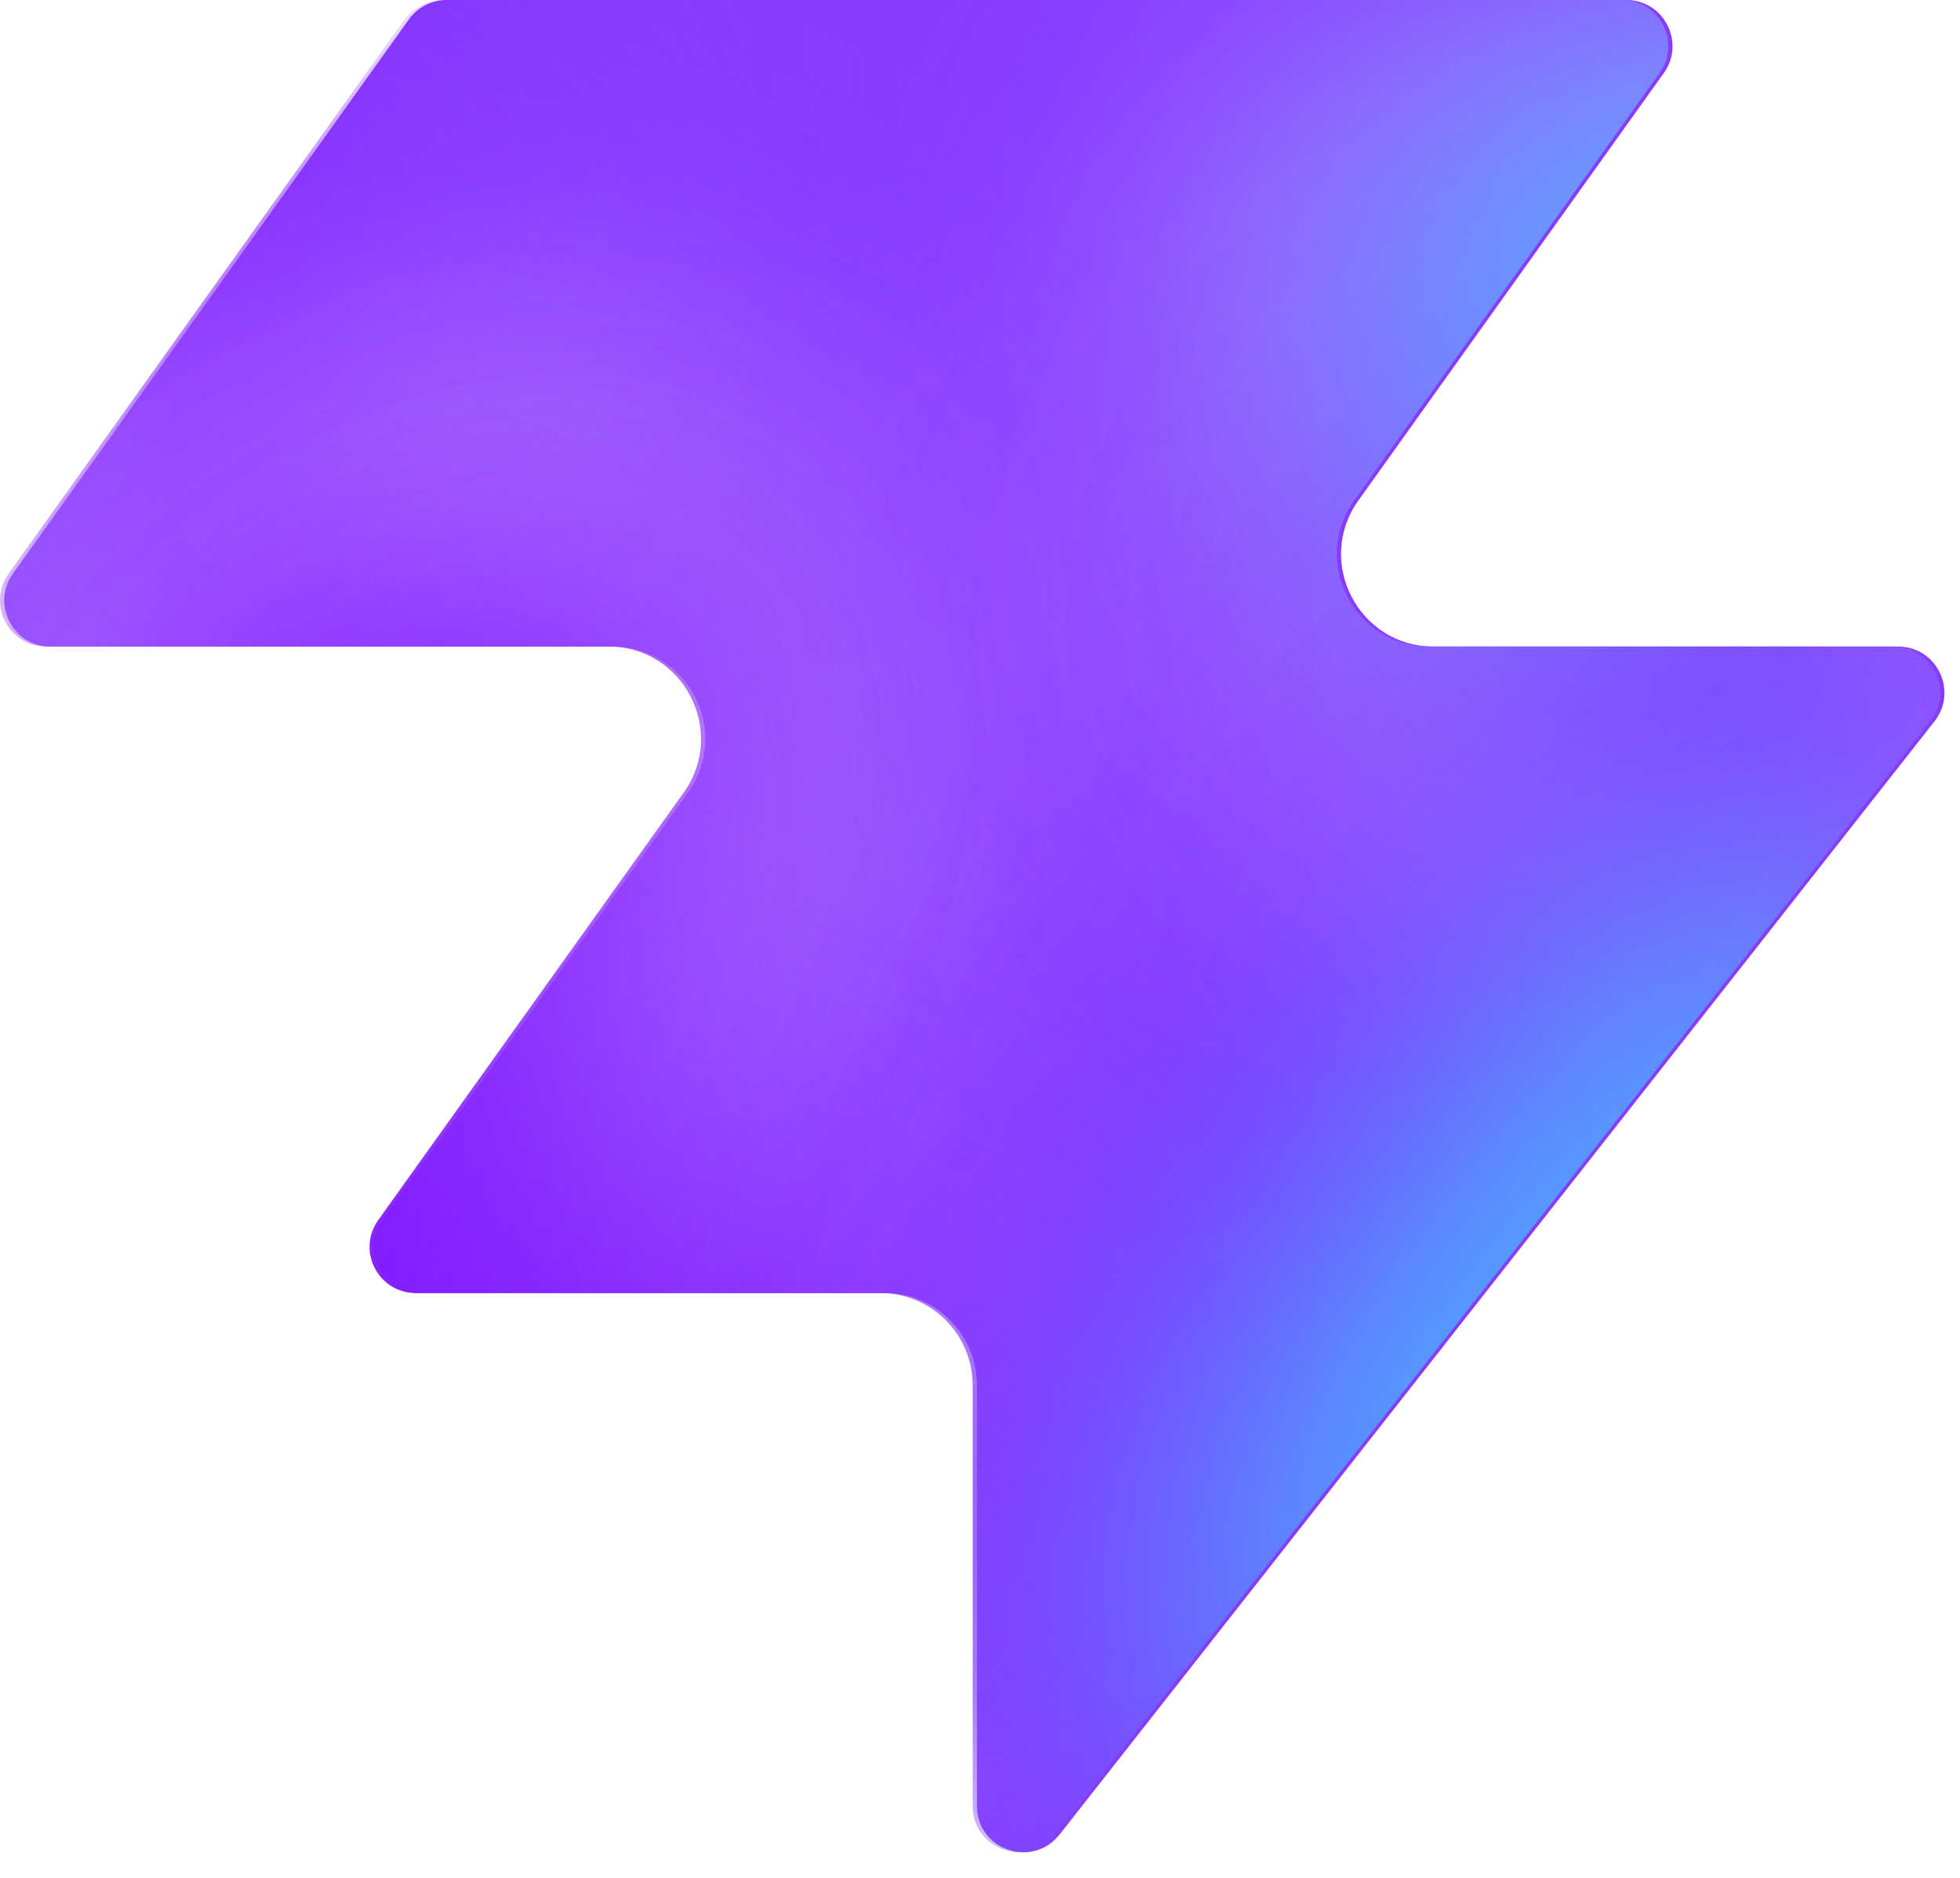
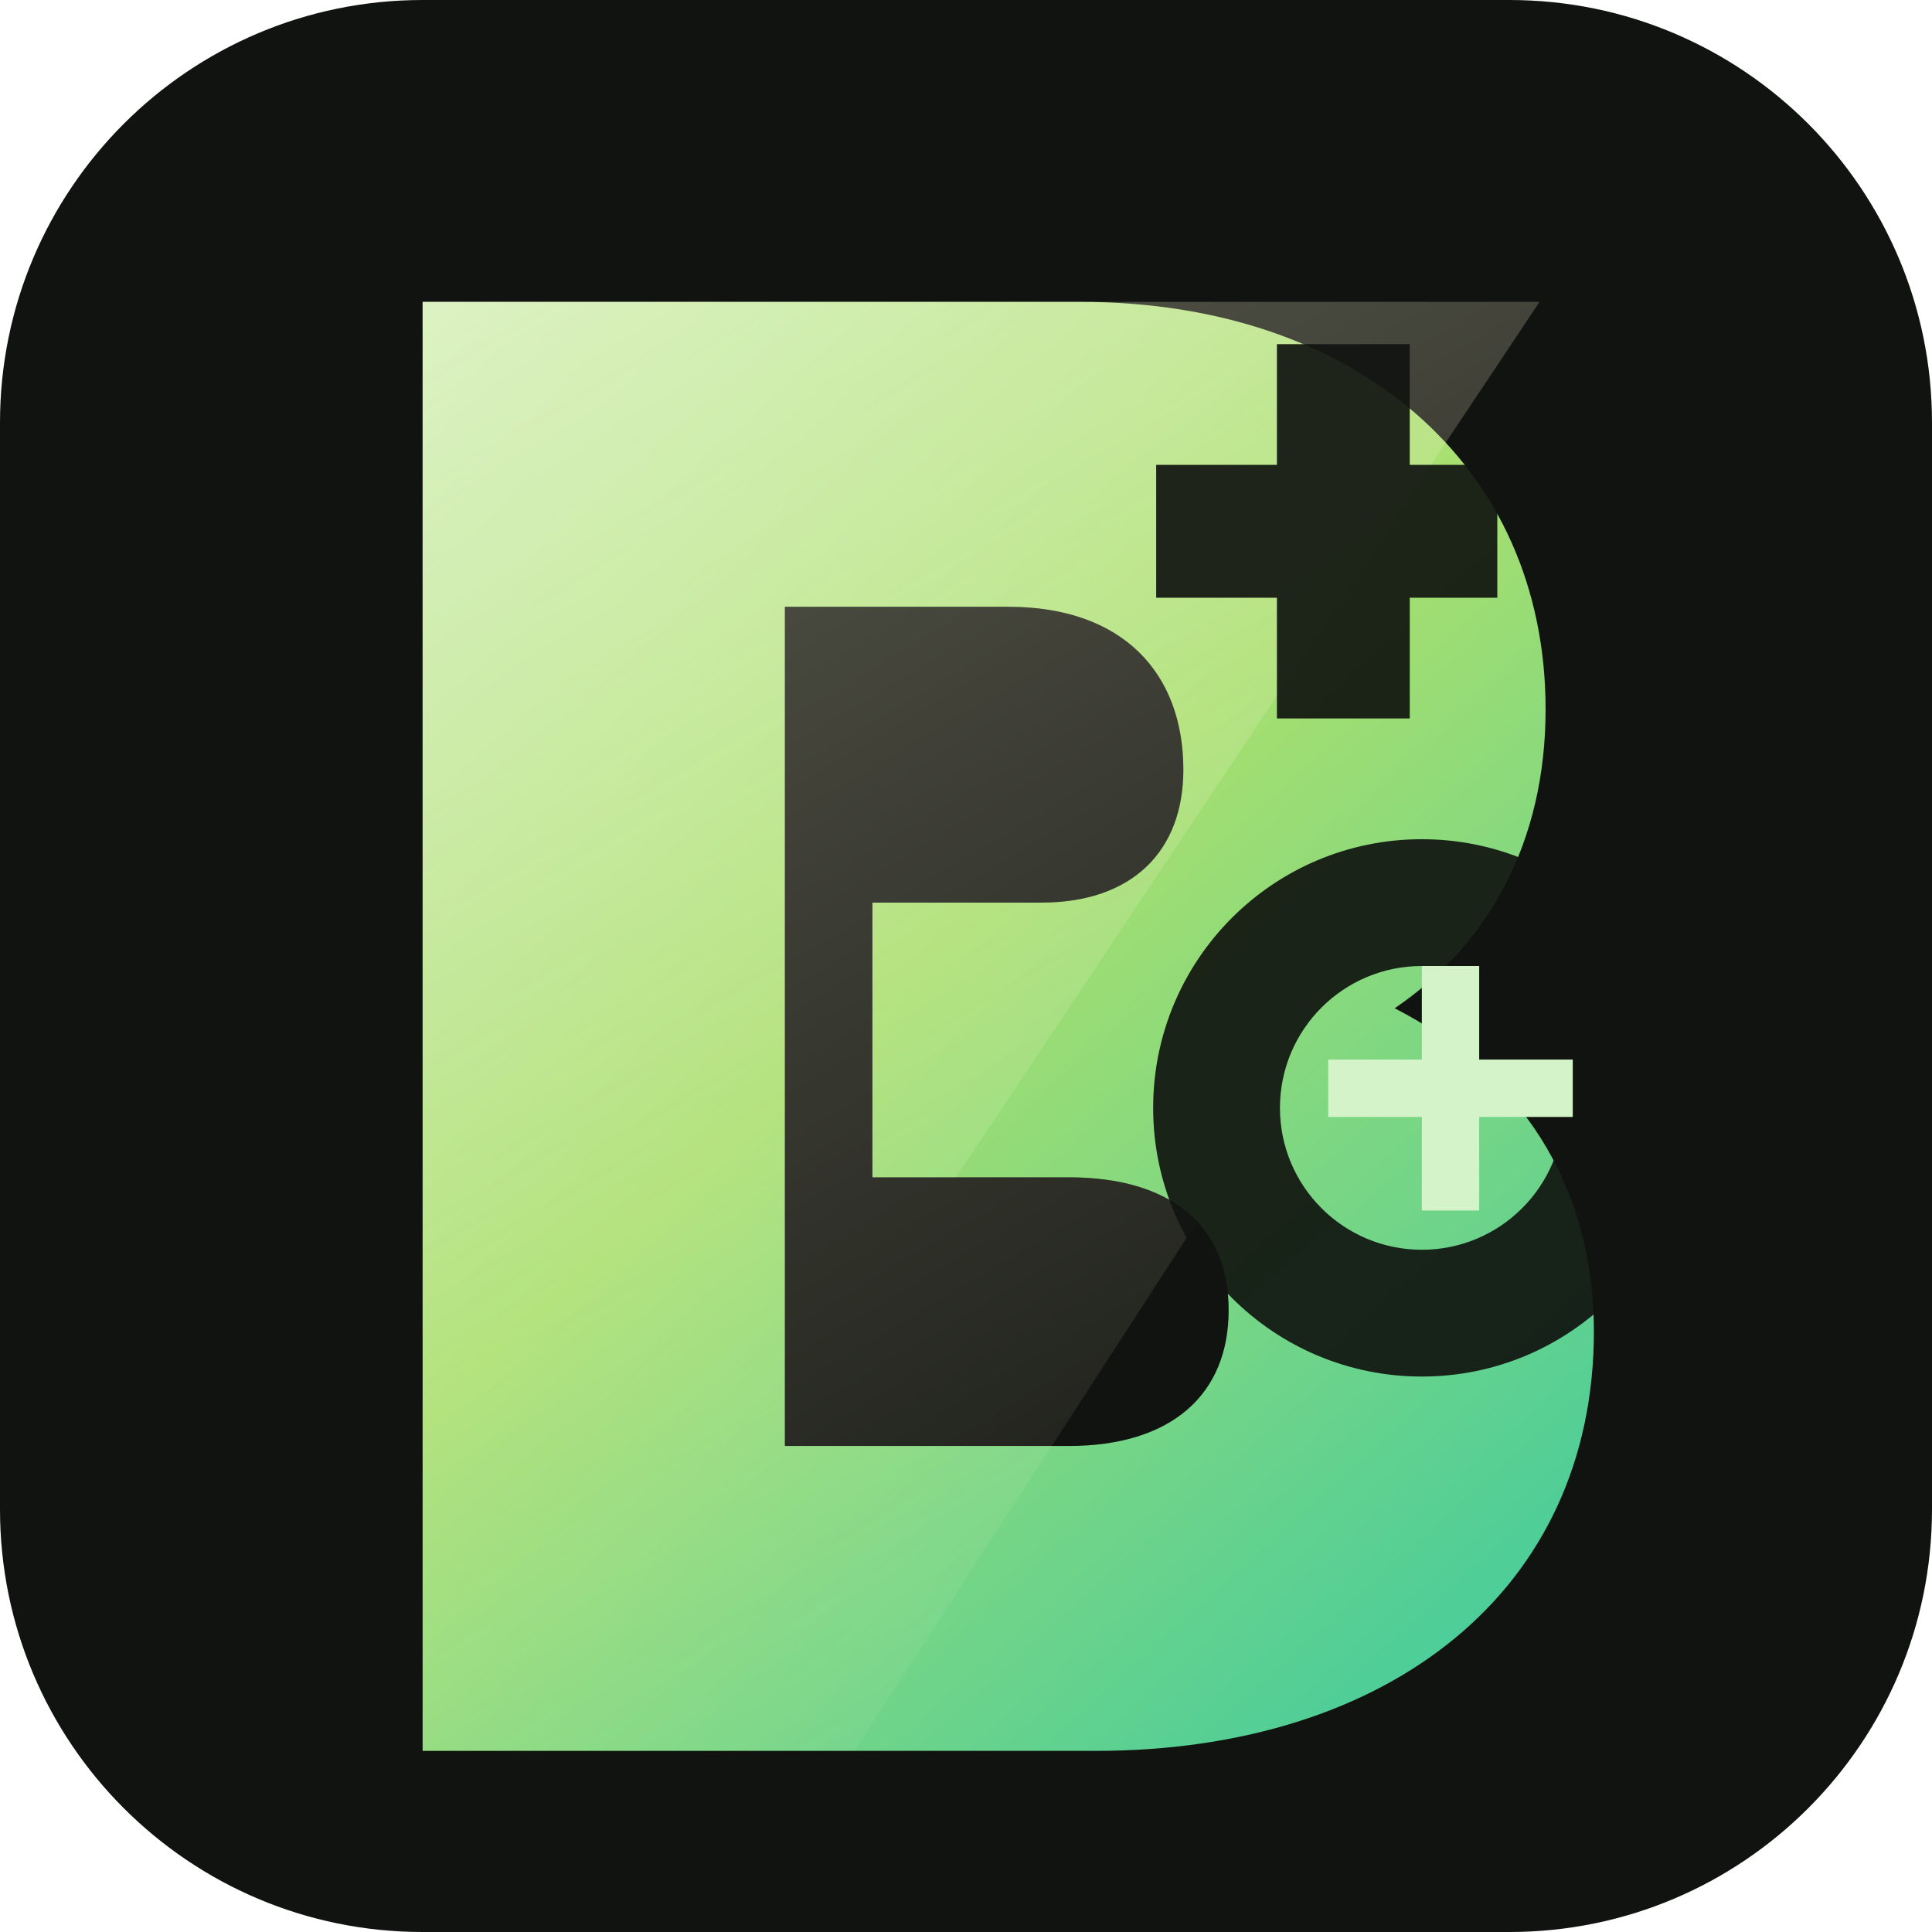
- <svg xmlns="http://www.w3.org/2000/svg" width="48" height="46" fill="none" viewBox="0 0 48 46">
-   <path fill="#863bff" d="M25.946 44.938c-.664.845-2.021.375-2.021-.698V33.937a2.26 2.26 0 0 0-2.262-2.262H10.287c-.92 0-1.456-1.04-.92-1.788l7.48-10.471c1.07-1.497 0-3.578-1.842-3.578H1.237c-.92 0-1.456-1.04-.92-1.788L10.013.474c.214-.297.556-.474.92-.474h28.894c.92 0 1.456 1.04.92 1.788l-7.48 10.471c-1.07 1.498 0 3.579 1.842 3.579h11.377c.943 0 1.473 1.088.89 1.83L25.947 44.94z" style="fill:#863bff;fill:color(display-p3 .525 .23 1);fill-opacity:1" />
-   <mask id="a" width="48" height="46" x="0" y="0" maskUnits="userSpaceOnUse" style="mask-type:alpha">
-     <path fill="#000" d="M25.842 44.938c-.664.844-2.021.375-2.021-.698V33.937a2.26 2.26 0 0 0-2.262-2.262H10.183c-.92 0-1.456-1.04-.92-1.788l7.48-10.471c1.07-1.498 0-3.579-1.842-3.579H1.133c-.92 0-1.456-1.04-.92-1.787L9.91.473c.214-.297.556-.474.92-.474h28.894c.92 0 1.456 1.04.92 1.788l-7.48 10.471c-1.07 1.498 0 3.578 1.842 3.578h11.377c.943 0 1.473 1.088.89 1.832L25.843 44.94z" style="fill:#000;fill-opacity:1" />
-   </mask>
-   <g mask="url(#a)">
-     <g filter="url(#b)">
-       <ellipse cx="5.508" cy="14.704" fill="#ede6ff" rx="5.508" ry="14.704" style="fill:#ede6ff;fill:color(display-p3 .927 .903 1);fill-opacity:1" transform="matrix(.00324 1 1 -.00324 -4.47 31.516)" />
-     </g>
-     <g filter="url(#c)">
-       <ellipse cx="10.399" cy="29.851" fill="#ede6ff" rx="10.399" ry="29.851" style="fill:#ede6ff;fill:color(display-p3 .927 .903 1);fill-opacity:1" transform="matrix(.00324 1 1 -.00324 -39.328 7.883)" />
-     </g>
-     <g filter="url(#d)">
-       <ellipse cx="5.508" cy="30.487" fill="#7e14ff" rx="5.508" ry="30.487" style="fill:#7e14ff;fill:color(display-p3 .492 .077 1);fill-opacity:1" transform="rotate(89.814 -25.913 -14.639)scale(1 -1)" />
-     </g>
-     <g filter="url(#e)">
-       <ellipse cx="5.508" cy="30.599" fill="#7e14ff" rx="5.508" ry="30.599" style="fill:#7e14ff;fill:color(display-p3 .492 .077 1);fill-opacity:1" transform="rotate(89.814 -32.644 -3.334)scale(1 -1)" />
-     </g>
-     <g filter="url(#f)">
-       <ellipse cx="5.508" cy="30.599" fill="#7e14ff" rx="5.508" ry="30.599" style="fill:#7e14ff;fill:color(display-p3 .492 .077 1);fill-opacity:1" transform="matrix(.00324 1 1 -.00324 -34.34 30.47)" />
-     </g>
-     <g filter="url(#g)">
-       <ellipse cx="14.072" cy="22.078" fill="#ede6ff" rx="14.072" ry="22.078" style="fill:#ede6ff;fill:color(display-p3 .927 .903 1);fill-opacity:1" transform="rotate(93.35 24.506 48.493)scale(-1 1)" />
-     </g>
-     <g filter="url(#h)">
-       <ellipse cx="3.47" cy="21.501" fill="#7e14ff" rx="3.47" ry="21.501" style="fill:#7e14ff;fill:color(display-p3 .492 .077 1);fill-opacity:1" transform="rotate(89.009 28.708 47.59)scale(-1 1)" />
-     </g>
-     <g filter="url(#i)">
-       <ellipse cx="3.47" cy="21.501" fill="#7e14ff" rx="3.47" ry="21.501" style="fill:#7e14ff;fill:color(display-p3 .492 .077 1);fill-opacity:1" transform="rotate(89.009 28.708 47.59)scale(-1 1)" />
-     </g>
-     <g filter="url(#j)">
-       <ellipse cx=".387" cy="8.972" fill="#7e14ff" rx="4.407" ry="29.108" style="fill:#7e14ff;fill:color(display-p3 .492 .077 1);fill-opacity:1" transform="rotate(39.51 .387 8.972)" />
-     </g>
-     <g filter="url(#k)">
-       <ellipse cx="47.523" cy="-6.092" fill="#7e14ff" rx="4.407" ry="29.108" style="fill:#7e14ff;fill:color(display-p3 .492 .077 1);fill-opacity:1" transform="rotate(37.892 47.523 -6.092)" />
-     </g>
-     <g filter="url(#l)">
-       <ellipse cx="41.412" cy="6.333" fill="#47bfff" rx="5.971" ry="9.665" style="fill:#47bfff;fill:color(display-p3 .28 .748 1);fill-opacity:1" transform="rotate(37.892 41.412 6.333)" />
-     </g>
-     <g filter="url(#m)">
-       <ellipse cx="-1.879" cy="38.332" fill="#7e14ff" rx="4.407" ry="29.108" style="fill:#7e14ff;fill:color(display-p3 .492 .077 1);fill-opacity:1" transform="rotate(37.892 -1.88 38.332)" />
-     </g>
-     <g filter="url(#n)">
-       <ellipse cx="-1.879" cy="38.332" fill="#7e14ff" rx="4.407" ry="29.108" style="fill:#7e14ff;fill:color(display-p3 .492 .077 1);fill-opacity:1" transform="rotate(37.892 -1.88 38.332)" />
-     </g>
-     <g filter="url(#o)">
-       <ellipse cx="35.651" cy="29.907" fill="#7e14ff" rx="4.407" ry="29.108" style="fill:#7e14ff;fill:color(display-p3 .492 .077 1);fill-opacity:1" transform="rotate(37.892 35.651 29.907)" />
-     </g>
-     <g filter="url(#p)">
-       <ellipse cx="38.418" cy="32.4" fill="#47bfff" rx="5.971" ry="15.297" style="fill:#47bfff;fill:color(display-p3 .28 .748 1);fill-opacity:1" transform="rotate(37.892 38.418 32.4)" />
-     </g>
-   </g>
+ <svg xmlns="http://www.w3.org/2000/svg" viewBox="0 0 64 64" role="img" aria-label="Duong Bao Dat logo">
  <defs>
-     <filter id="b" width="60.045" height="41.654" x="-19.77" y="16.149" color-interpolation-filters="sRGB" filterUnits="userSpaceOnUse">
-       <feFlood flood-opacity="0" result="BackgroundImageFix" />
-       <feBlend in="SourceGraphic" in2="BackgroundImageFix" result="shape" />
-       <feGaussianBlur result="effect1_foregroundBlur_2002_17158" stdDeviation="7.659" />
-     </filter>
-     <filter id="c" width="90.34" height="51.437" x="-54.613" y="-7.533" color-interpolation-filters="sRGB" filterUnits="userSpaceOnUse">
-       <feFlood flood-opacity="0" result="BackgroundImageFix" />
-       <feBlend in="SourceGraphic" in2="BackgroundImageFix" result="shape" />
-       <feGaussianBlur result="effect1_foregroundBlur_2002_17158" stdDeviation="7.659" />
-     </filter>
-     <filter id="d" width="79.355" height="29.4" x="-49.64" y="2.03" color-interpolation-filters="sRGB" filterUnits="userSpaceOnUse">
-       <feFlood flood-opacity="0" result="BackgroundImageFix" />
-       <feBlend in="SourceGraphic" in2="BackgroundImageFix" result="shape" />
-       <feGaussianBlur result="effect1_foregroundBlur_2002_17158" stdDeviation="4.596" />
-     </filter>
-     <filter id="e" width="79.579" height="29.4" x="-45.045" y="20.029" color-interpolation-filters="sRGB" filterUnits="userSpaceOnUse">
-       <feFlood flood-opacity="0" result="BackgroundImageFix" />
-       <feBlend in="SourceGraphic" in2="BackgroundImageFix" result="shape" />
-       <feGaussianBlur result="effect1_foregroundBlur_2002_17158" stdDeviation="4.596" />
-     </filter>
-     <filter id="f" width="79.579" height="29.4" x="-43.513" y="21.178" color-interpolation-filters="sRGB" filterUnits="userSpaceOnUse">
-       <feFlood flood-opacity="0" result="BackgroundImageFix" />
-       <feBlend in="SourceGraphic" in2="BackgroundImageFix" result="shape" />
-       <feGaussianBlur result="effect1_foregroundBlur_2002_17158" stdDeviation="4.596" />
-     </filter>
-     <filter id="g" width="74.749" height="58.852" x="15.756" y="-17.901" color-interpolation-filters="sRGB" filterUnits="userSpaceOnUse">
-       <feFlood flood-opacity="0" result="BackgroundImageFix" />
-       <feBlend in="SourceGraphic" in2="BackgroundImageFix" result="shape" />
-       <feGaussianBlur result="effect1_foregroundBlur_2002_17158" stdDeviation="7.659" />
-     </filter>
-     <filter id="h" width="61.377" height="25.362" x="23.548" y="2.284" color-interpolation-filters="sRGB" filterUnits="userSpaceOnUse">
-       <feFlood flood-opacity="0" result="BackgroundImageFix" />
-       <feBlend in="SourceGraphic" in2="BackgroundImageFix" result="shape" />
-       <feGaussianBlur result="effect1_foregroundBlur_2002_17158" stdDeviation="4.596" />
-     </filter>
-     <filter id="i" width="61.377" height="25.362" x="23.548" y="2.284" color-interpolation-filters="sRGB" filterUnits="userSpaceOnUse">
-       <feFlood flood-opacity="0" result="BackgroundImageFix" />
-       <feBlend in="SourceGraphic" in2="BackgroundImageFix" result="shape" />
-       <feGaussianBlur result="effect1_foregroundBlur_2002_17158" stdDeviation="4.596" />
-     </filter>
-     <filter id="j" width="56.045" height="63.649" x="-27.636" y="-22.853" color-interpolation-filters="sRGB" filterUnits="userSpaceOnUse">
-       <feFlood flood-opacity="0" result="BackgroundImageFix" />
-       <feBlend in="SourceGraphic" in2="BackgroundImageFix" result="shape" />
-       <feGaussianBlur result="effect1_foregroundBlur_2002_17158" stdDeviation="4.596" />
-     </filter>
-     <filter id="k" width="54.814" height="64.646" x="20.116" y="-38.415" color-interpolation-filters="sRGB" filterUnits="userSpaceOnUse">
-       <feFlood flood-opacity="0" result="BackgroundImageFix" />
-       <feBlend in="SourceGraphic" in2="BackgroundImageFix" result="shape" />
-       <feGaussianBlur result="effect1_foregroundBlur_2002_17158" stdDeviation="4.596" />
-     </filter>
-     <filter id="l" width="33.541" height="35.313" x="24.641" y="-11.323" color-interpolation-filters="sRGB" filterUnits="userSpaceOnUse">
-       <feFlood flood-opacity="0" result="BackgroundImageFix" />
-       <feBlend in="SourceGraphic" in2="BackgroundImageFix" result="shape" />
-       <feGaussianBlur result="effect1_foregroundBlur_2002_17158" stdDeviation="4.596" />
-     </filter>
-     <filter id="m" width="54.814" height="64.646" x="-29.286" y="6.009" color-interpolation-filters="sRGB" filterUnits="userSpaceOnUse">
-       <feFlood flood-opacity="0" result="BackgroundImageFix" />
-       <feBlend in="SourceGraphic" in2="BackgroundImageFix" result="shape" />
-       <feGaussianBlur result="effect1_foregroundBlur_2002_17158" stdDeviation="4.596" />
-     </filter>
-     <filter id="n" width="54.814" height="64.646" x="-29.286" y="6.009" color-interpolation-filters="sRGB" filterUnits="userSpaceOnUse">
-       <feFlood flood-opacity="0" result="BackgroundImageFix" />
-       <feBlend in="SourceGraphic" in2="BackgroundImageFix" result="shape" />
-       <feGaussianBlur result="effect1_foregroundBlur_2002_17158" stdDeviation="4.596" />
-     </filter>
-     <filter id="o" width="54.814" height="64.646" x="8.244" y="-2.416" color-interpolation-filters="sRGB" filterUnits="userSpaceOnUse">
-       <feFlood flood-opacity="0" result="BackgroundImageFix" />
-       <feBlend in="SourceGraphic" in2="BackgroundImageFix" result="shape" />
-       <feGaussianBlur result="effect1_foregroundBlur_2002_17158" stdDeviation="4.596" />
-     </filter>
-     <filter id="p" width="39.409" height="43.623" x="18.713" y="10.588" color-interpolation-filters="sRGB" filterUnits="userSpaceOnUse">
-       <feFlood flood-opacity="0" result="BackgroundImageFix" />
-       <feBlend in="SourceGraphic" in2="BackgroundImageFix" result="shape" />
-       <feGaussianBlur result="effect1_foregroundBlur_2002_17158" stdDeviation="4.596" />
-     </filter>
+     <linearGradient id="bg" x1="9" y1="7" x2="55" y2="58" gradientUnits="userSpaceOnUse">
+       <stop offset="0" stop-color="#d4f3c8" />
+       <stop offset="0.48" stop-color="#a7df6f" />
+       <stop offset="1" stop-color="#36c9a3" />
+     </linearGradient>
+     <linearGradient id="shine" x1="18" y1="9" x2="47" y2="58" gradientUnits="userSpaceOnUse">
+       <stop offset="0" stop-color="#fff7d8" stop-opacity="0.9" />
+       <stop offset="1" stop-color="#fff7d8" stop-opacity="0" />
+     </linearGradient>
  </defs>
+   <rect width="64" height="64" rx="14" fill="#10130f" />
+   <path fill="url(#bg)" d="M14 10h21.8c9.1 0 15.4 5.4 15.4 13.5 0 4.4-1.9 7.8-5 9.9 4.1 2.1 6.6 5.8 6.6 10.7C52.8 52.7 46 58 36.3 58H14V10Zm12 10.1v27.8h9.4c3.4 0 5.3-1.7 5.3-4.5s-1.9-4.4-5.3-4.4h-6.5v-9.1h5.6c3 0 4.7-1.7 4.7-4.4 0-3.2-2-5.4-5.8-5.4H26Z" />
+   <path fill="#10130f" d="M26 20.1v27.8h9.4c3.4 0 5.3-1.7 5.3-4.5s-1.9-4.4-5.3-4.4h-6.5v-9.1h5.6c3 0 4.7-1.7 4.7-4.4 0-3.2-2-5.4-5.8-5.4H26Z" opacity="0.18" />
+   <path fill="url(#shine)" d="M14 10h37L26 47.5V20.1h7.4c3.8 0 5.8 2.2 5.8 5.4 0 2.7-1.7 4.4-4.7 4.4h-5.6v9.1h6.5c1.9 0 3.4.5 4.3 1.4L28.3 58H14V10Z" opacity="0.34" />
+   <path fill="#10130f" d="M49.6 15.4h-2.9v-4h-4.4v4h-4v4.4h4v4h4.4v-4h2.9v-4.4Zm-2.5 30.2a8.9 8.9 0 1 0 0-17.8 8.9 8.9 0 0 0 0 17.8Zm0-4.2a4.7 4.7 0 1 1 0-9.4 4.7 4.7 0 0 1 0 9.4Z" opacity="0.92" />
+   <path fill="#d4f3c8" d="M47.1 32h1.9v3.1h3.1V37H49v3.1h-1.9V37H44v-1.9h3.1V32Z" />
</svg>
